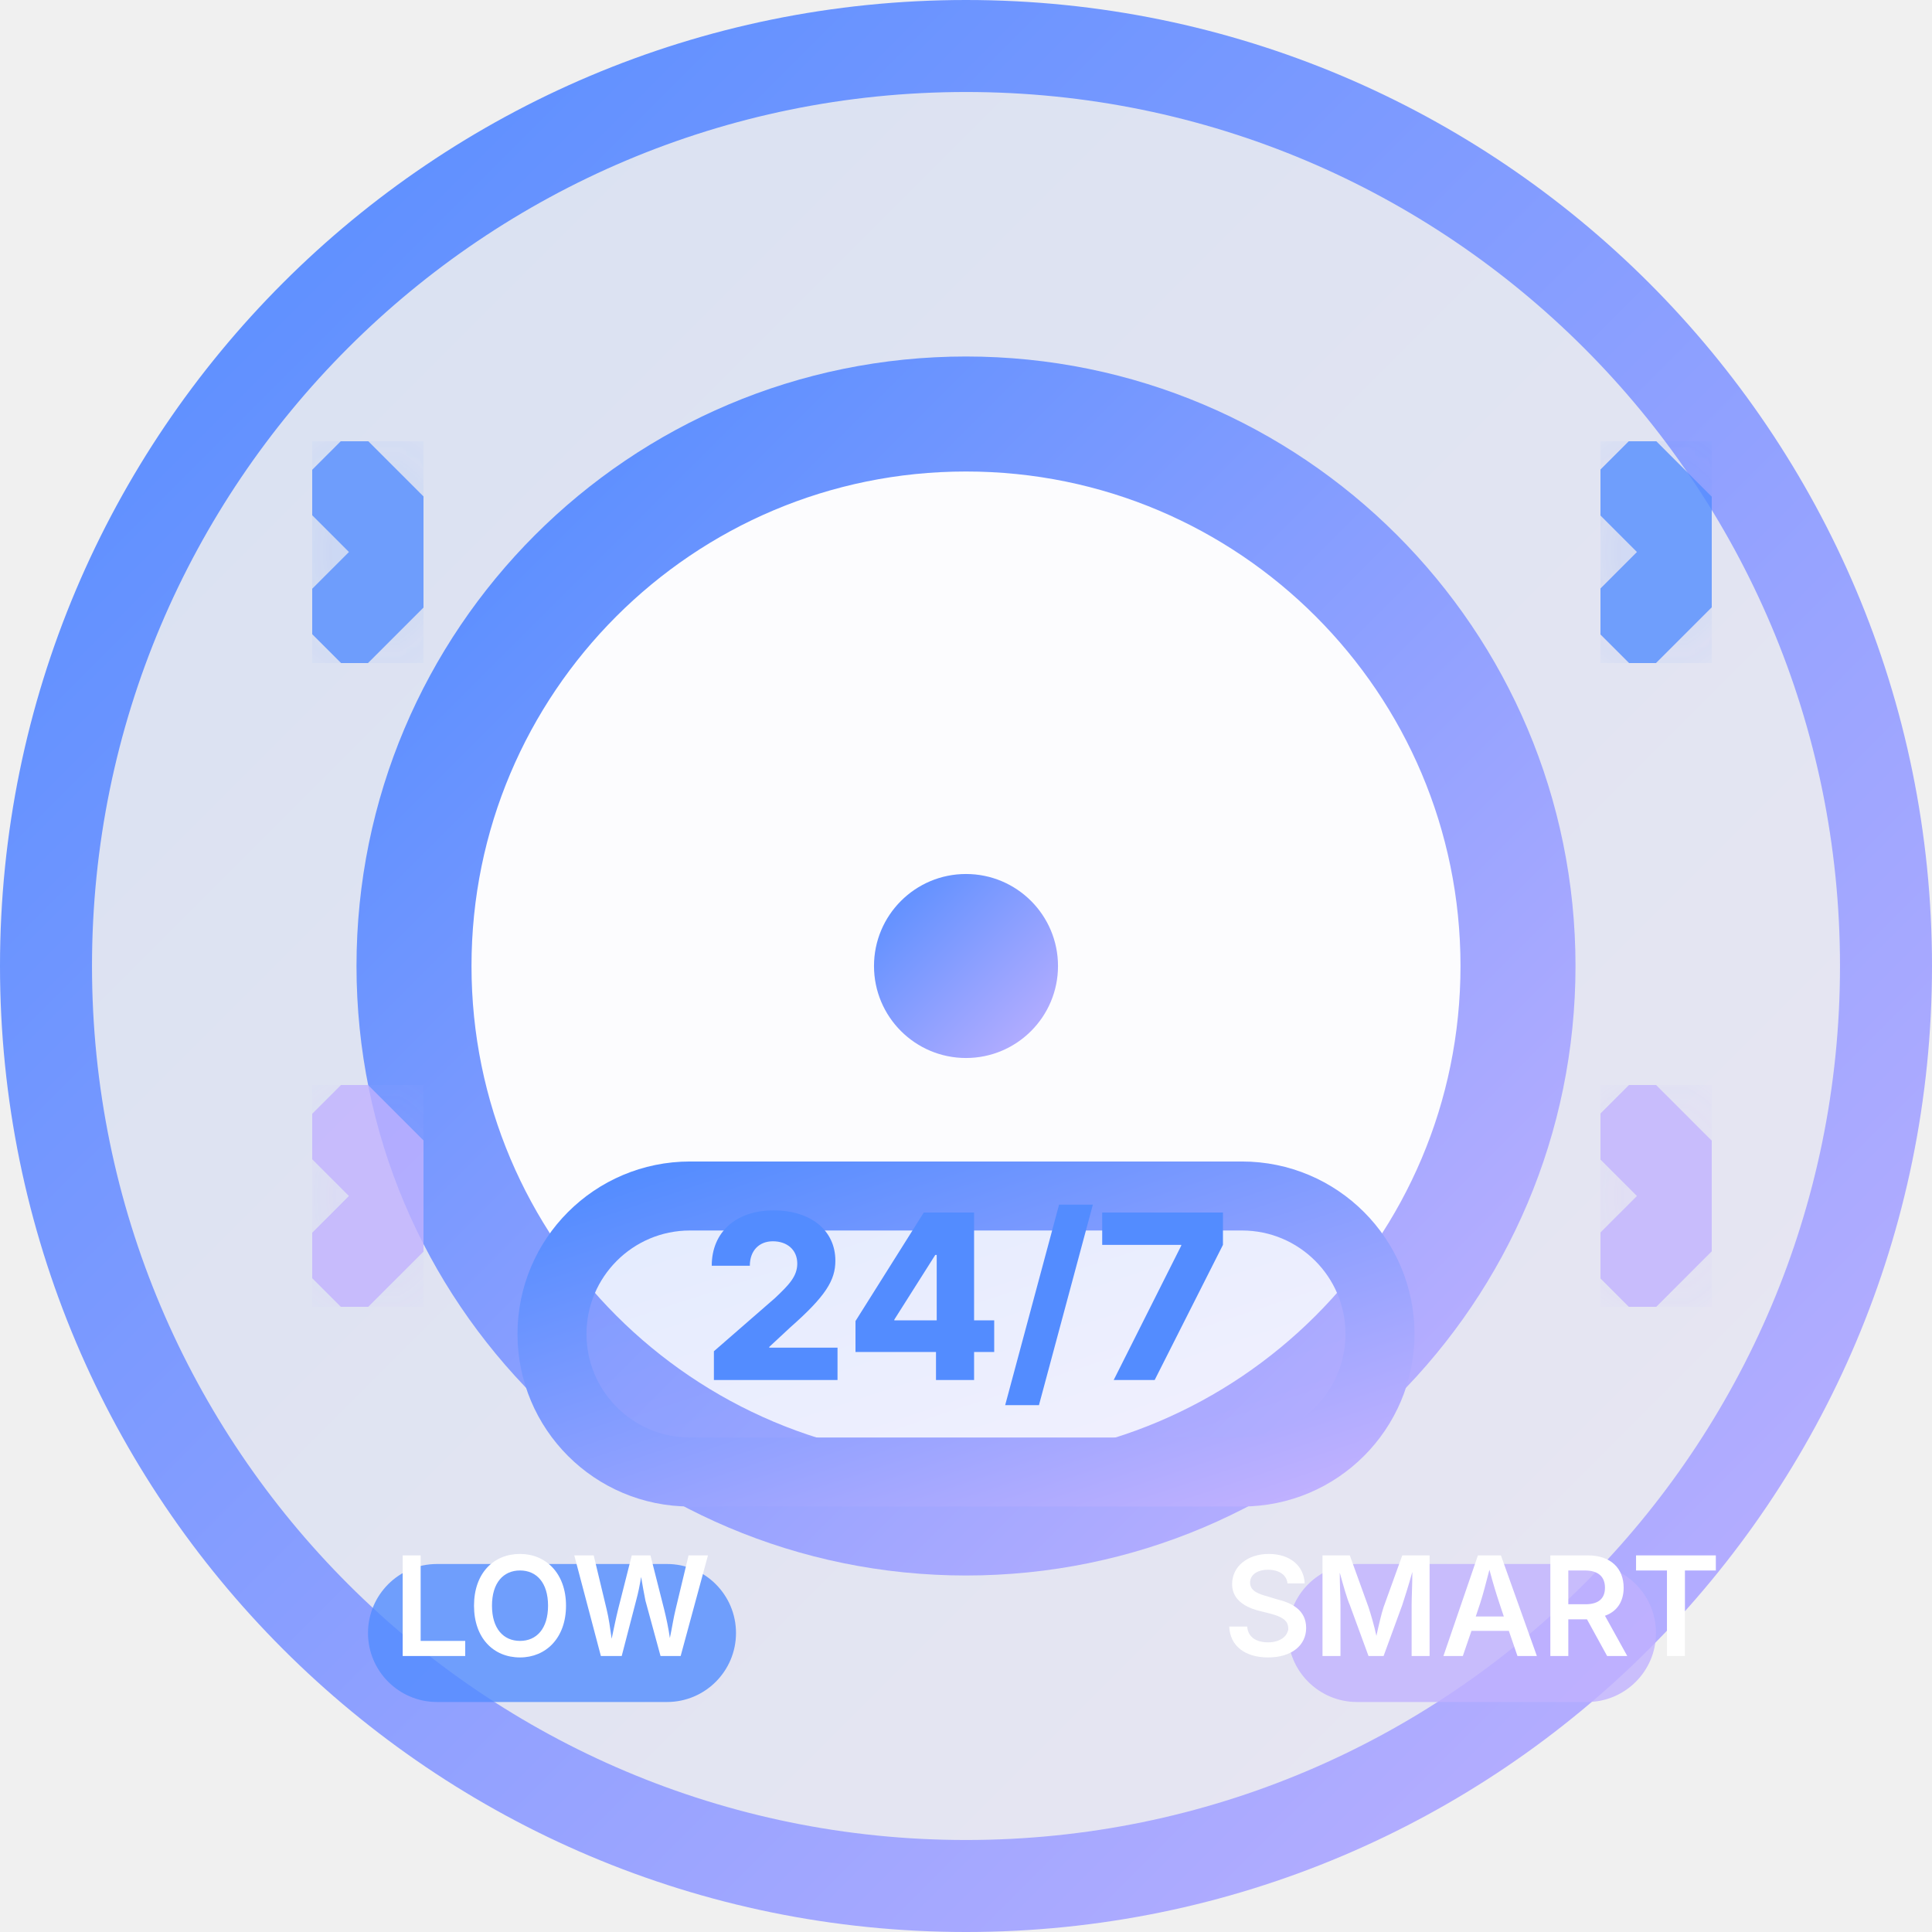
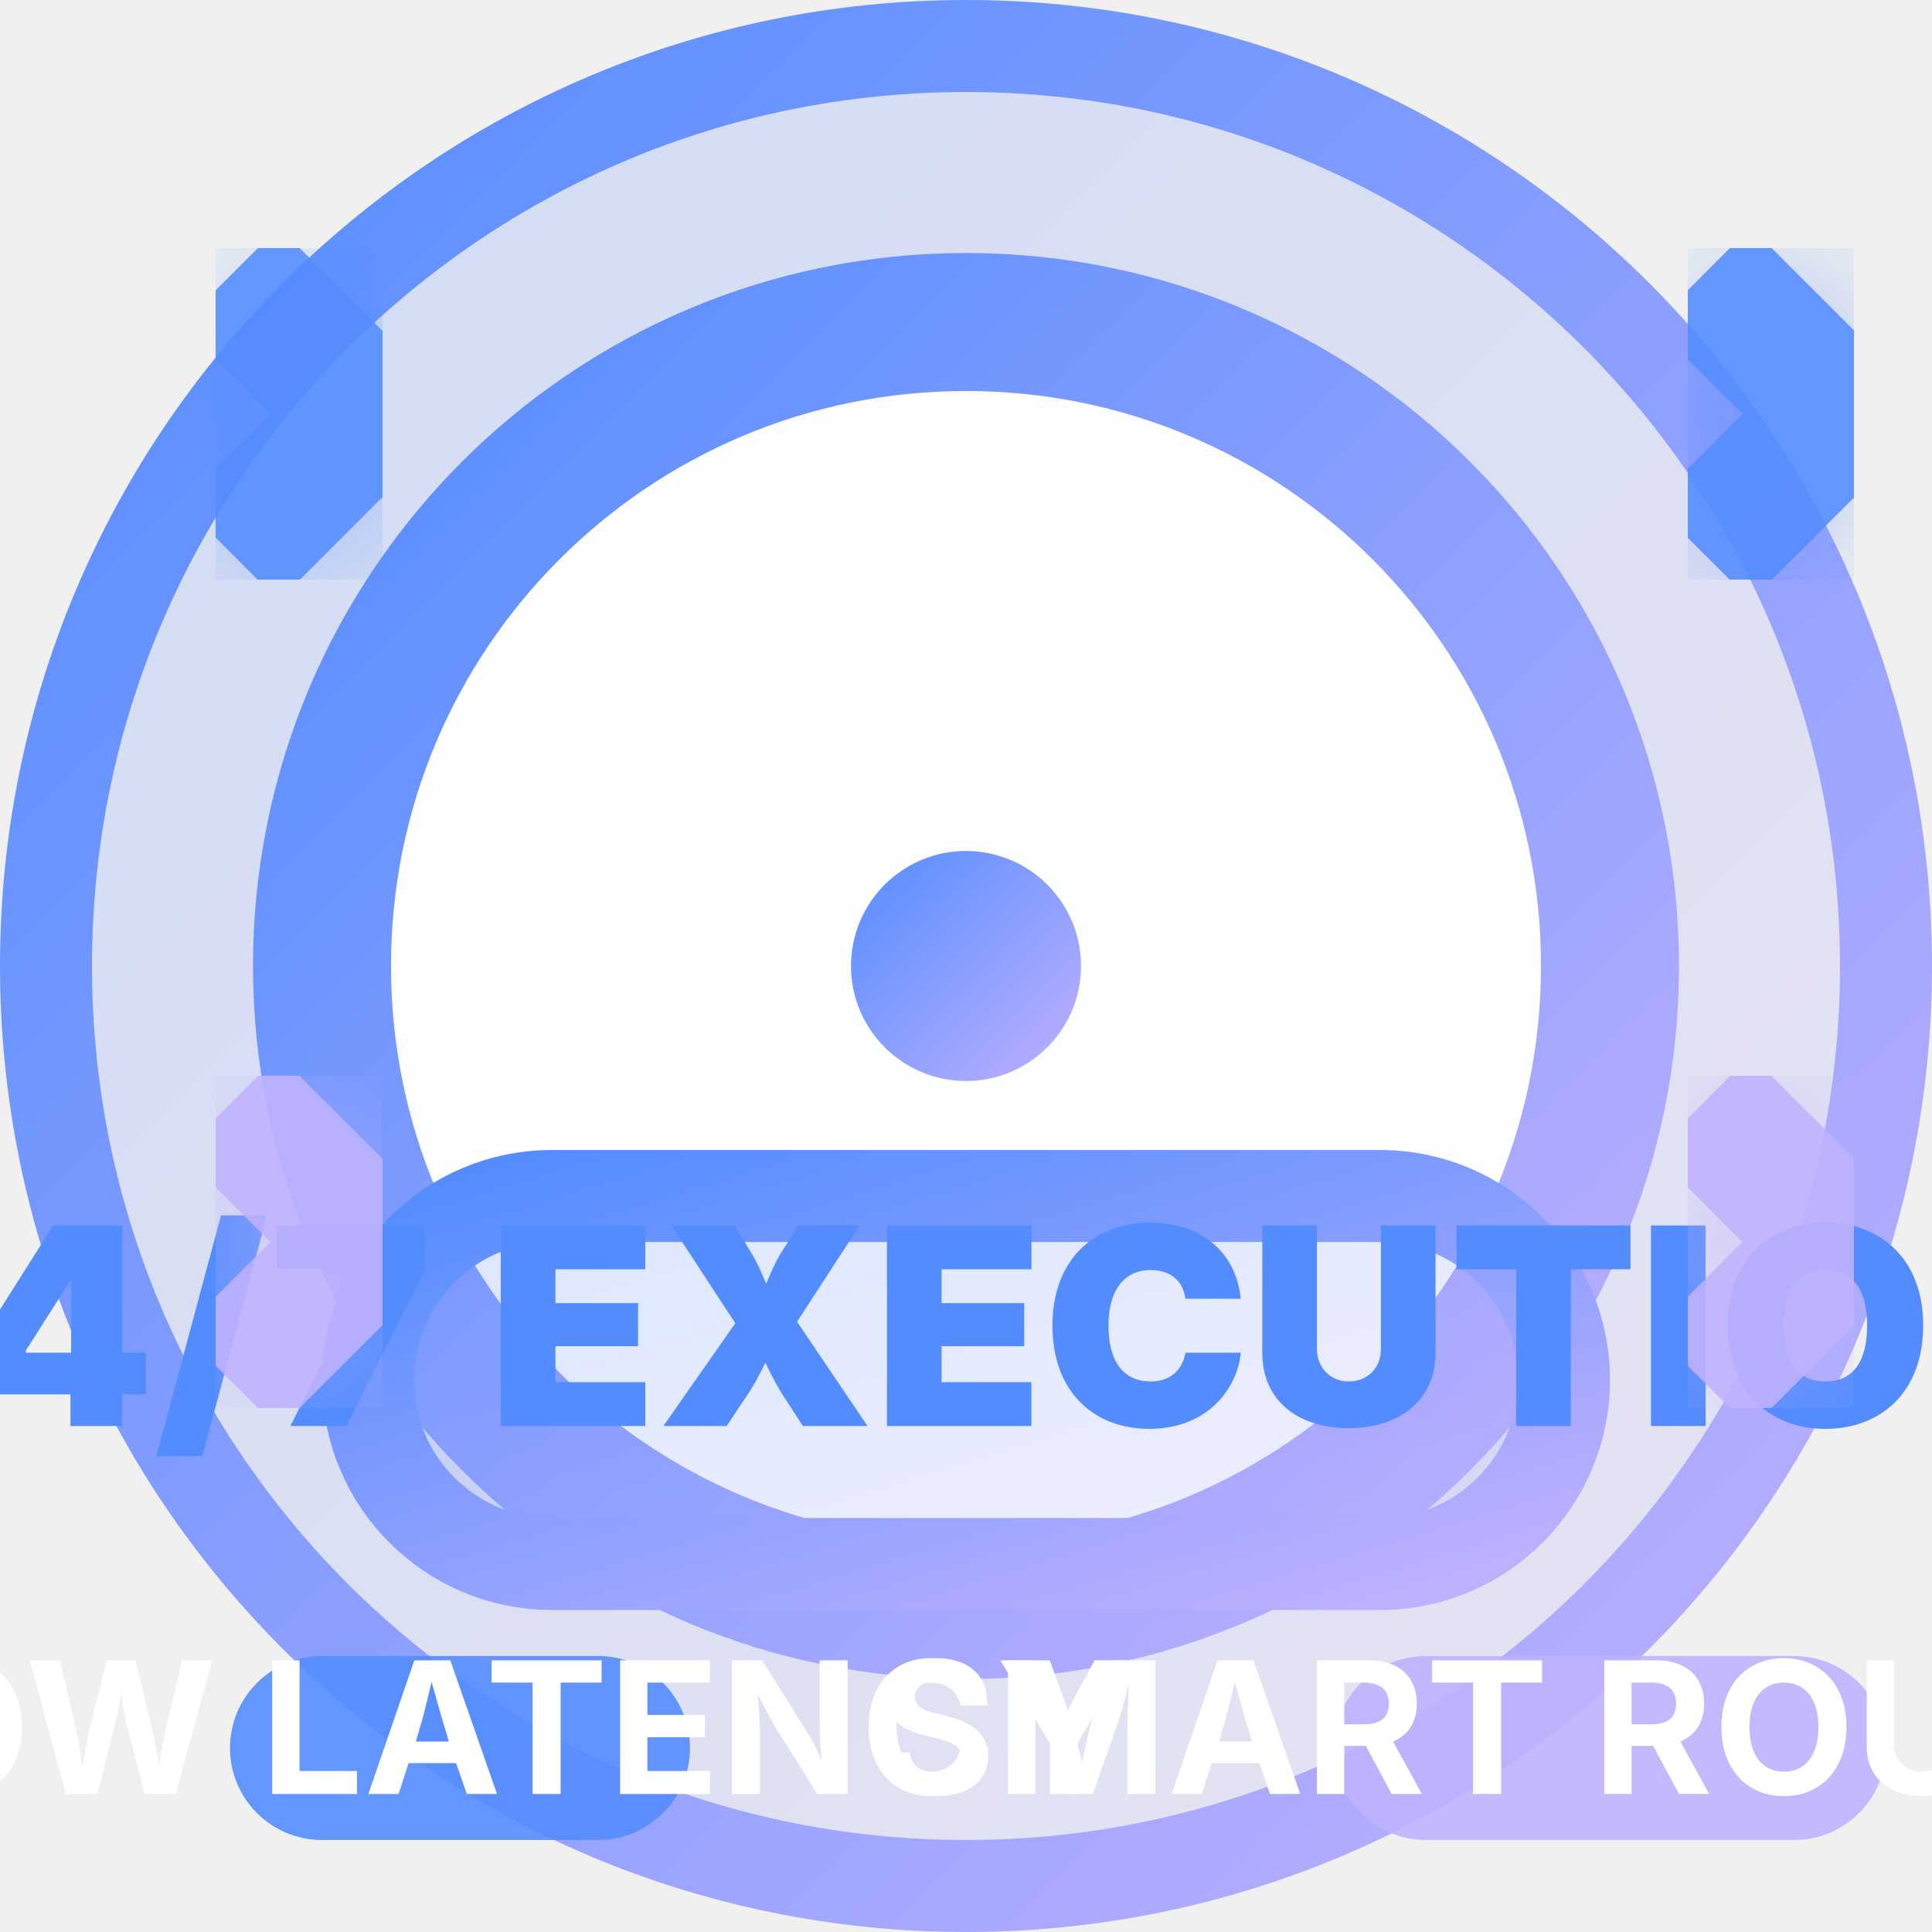
<svg xmlns="http://www.w3.org/2000/svg" width="42" height="42" viewBox="0 0 42 42" fill="none">
  <defs>
    <linearGradient id="executionGradient" x1="0%" y1="0%" x2="100%" y2="100%">
-       <stop offset="0%" style="stop-color:#538CFF;stop-opacity:0.15" />
-       <stop offset="100%" style="stop-color:#C0B1FF;stop-opacity:0.15" />
+       <stop offset="0%" style="stop-color:#538CFF;stop-opacity:0.2" />
+       <stop offset="100%" style="stop-color:#C0B1FF;stop-opacity:0.2" />
    </linearGradient>
    <linearGradient id="executionStroke" x1="0%" y1="0%" x2="100%" y2="100%">
      <stop offset="0%" style="stop-color:#538CFF" />
      <stop offset="100%" style="stop-color:#C0B1FF" />
    </linearGradient>
    <filter id="executionGlow">
      <feGaussianBlur stdDeviation="2" result="coloredBlur" />
      <feMerge>
        <feMergeNode in="coloredBlur" />
        <feMergeNode in="SourceGraphic" />
      </feMerge>
    </filter>
  </defs>
  <circle cx="21" cy="21" r="20" fill="url(#executionGradient)" stroke="url(#executionStroke)" stroke-width="2" />
-   <g transform="translate(6, 6)">
-     <circle cx="15" cy="15" r="12" stroke="url(#executionStroke)" stroke-width="2.5" fill="rgba(255,255,255,0.9)" />
-     <line x1="15" y1="15" x2="15" y2="6" stroke="url(#executionStroke)" stroke-width="3" stroke-linecap="round" filter="url(#executionGlow)" />
-     <line x1="15" y1="15" x2="21" y2="15" stroke="url(#executionStroke)" stroke-width="2.5" stroke-linecap="round" filter="url(#executionGlow)" />
-     <circle cx="15" cy="15" r="2" fill="url(#executionStroke)" />
-     <line x1="15" y1="3" x2="15" y2="4.5" stroke="url(#executionStroke)" stroke-width="2" stroke-linecap="round" />
-     <line x1="15" y1="25.5" x2="15" y2="27" stroke="url(#executionStroke)" stroke-width="2" stroke-linecap="round" />
-     <line x1="3" y1="15" x2="4.5" y2="15" stroke="url(#executionStroke)" stroke-width="2" stroke-linecap="round" />
-     <line x1="25.5" y1="15" x2="27" y2="15" stroke="url(#executionStroke)" stroke-width="2" stroke-linecap="round" />
-     <rect x="6" y="20" width="18" height="6" rx="3" fill="url(#executionGradient)" stroke="url(#executionStroke)" stroke-width="1.5" />
-     <text x="15" y="24" font-family="Inter, sans-serif" font-size="5" font-weight="800" fill="#538CFF" text-anchor="middle">24/7</text>
-     <path d="M1 8 L3 6 L1 4" stroke="#538CFF" stroke-width="2" opacity="0.8" fill="none" filter="url(#executionGlow)" />
-     <path d="M29 8 L31 6 L29 4" stroke="#538CFF" stroke-width="2" opacity="0.8" fill="none" filter="url(#executionGlow)" />
-     <path d="M1 22 L3 20 L1 18" stroke="#C0B1FF" stroke-width="2" opacity="0.8" fill="none" filter="url(#executionGlow)" />
-     <path d="M29 22 L31 20 L29 18" stroke="#C0B1FF" stroke-width="2" opacity="0.8" fill="none" filter="url(#executionGlow)" />
-     <rect x="2" y="28" width="8" height="3" rx="1.5" fill="#538CFF" opacity="0.8" />
-     <text x="6" y="30" font-family="Inter, sans-serif" font-size="3" font-weight="600" fill="white" text-anchor="middle">LOW</text>
-     <rect x="22" y="28" width="8" height="3" rx="1.5" fill="#C0B1FF" opacity="0.8" />
-     <text x="26" y="30" font-family="Inter, sans-serif" font-size="3" font-weight="600" fill="white" text-anchor="middle">SMART</text>
+   <g transform="translate(4, 4)">
+     <circle cx="17" cy="17" r="14" stroke="url(#executionStroke)" stroke-width="3" fill="rgba(255,255,255,0.95)" />
+     <line x1="17" y1="17" x2="17" y2="6" stroke="url(#executionStroke)" stroke-width="4" stroke-linecap="round" filter="url(#executionGlow)" />
+     <line x1="17" y1="17" x2="25" y2="17" stroke="url(#executionStroke)" stroke-width="3" stroke-linecap="round" filter="url(#executionGlow)" />
+     <circle cx="17" cy="17" r="2.5" fill="url(#executionStroke)" />
+     <line x1="17" y1="3" x2="17" y2="5" stroke="url(#executionStroke)" stroke-width="2.5" stroke-linecap="round" />
+     <line x1="17" y1="29" x2="17" y2="31" stroke="url(#executionStroke)" stroke-width="2.5" stroke-linecap="round" />
+     <line x1="3" y1="17" x2="5" y2="17" stroke="url(#executionStroke)" stroke-width="2.5" stroke-linecap="round" />
+     <line x1="29" y1="17" x2="31" y2="17" stroke="url(#executionStroke)" stroke-width="2.5" stroke-linecap="round" />
+     <rect x="4" y="22" width="26" height="8" rx="4" fill="url(#executionGradient)" stroke="url(#executionStroke)" stroke-width="2" />
+     <text x="17" y="27" font-family="Inter, sans-serif" font-size="6" font-weight="900" fill="#538CFF" text-anchor="middle">24/7 EXECUTION</text>
+     <path d="M1 8 L4 5 L1 2" stroke="#538CFF" stroke-width="3" opacity="0.9" fill="none" filter="url(#executionGlow)" />
+     <path d="M33 8 L36 5 L33 2" stroke="#538CFF" stroke-width="3" opacity="0.9" fill="none" filter="url(#executionGlow)" />
+     <path d="M1 26 L4 23 L1 20" stroke="#C0B1FF" stroke-width="3" opacity="0.9" fill="none" filter="url(#executionGlow)" />
+     <path d="M33 26 L36 23 L33 20" stroke="#C0B1FF" stroke-width="3" opacity="0.9" fill="none" filter="url(#executionGlow)" />
+     <rect x="1" y="32" width="10" height="4" rx="2" fill="#538CFF" opacity="0.9" />
+     <text x="6" y="35" font-family="Inter, sans-serif" font-size="4" font-weight="700" fill="white" text-anchor="middle">LOW LATENCY</text>
+     <rect x="25" y="32" width="12" height="4" rx="2" fill="#C0B1FF" opacity="0.9" />
+     <text x="31" y="35" font-family="Inter, sans-serif" font-size="4" font-weight="700" fill="white" text-anchor="middle">SMART ROUTER</text>
  </g>
</svg>
